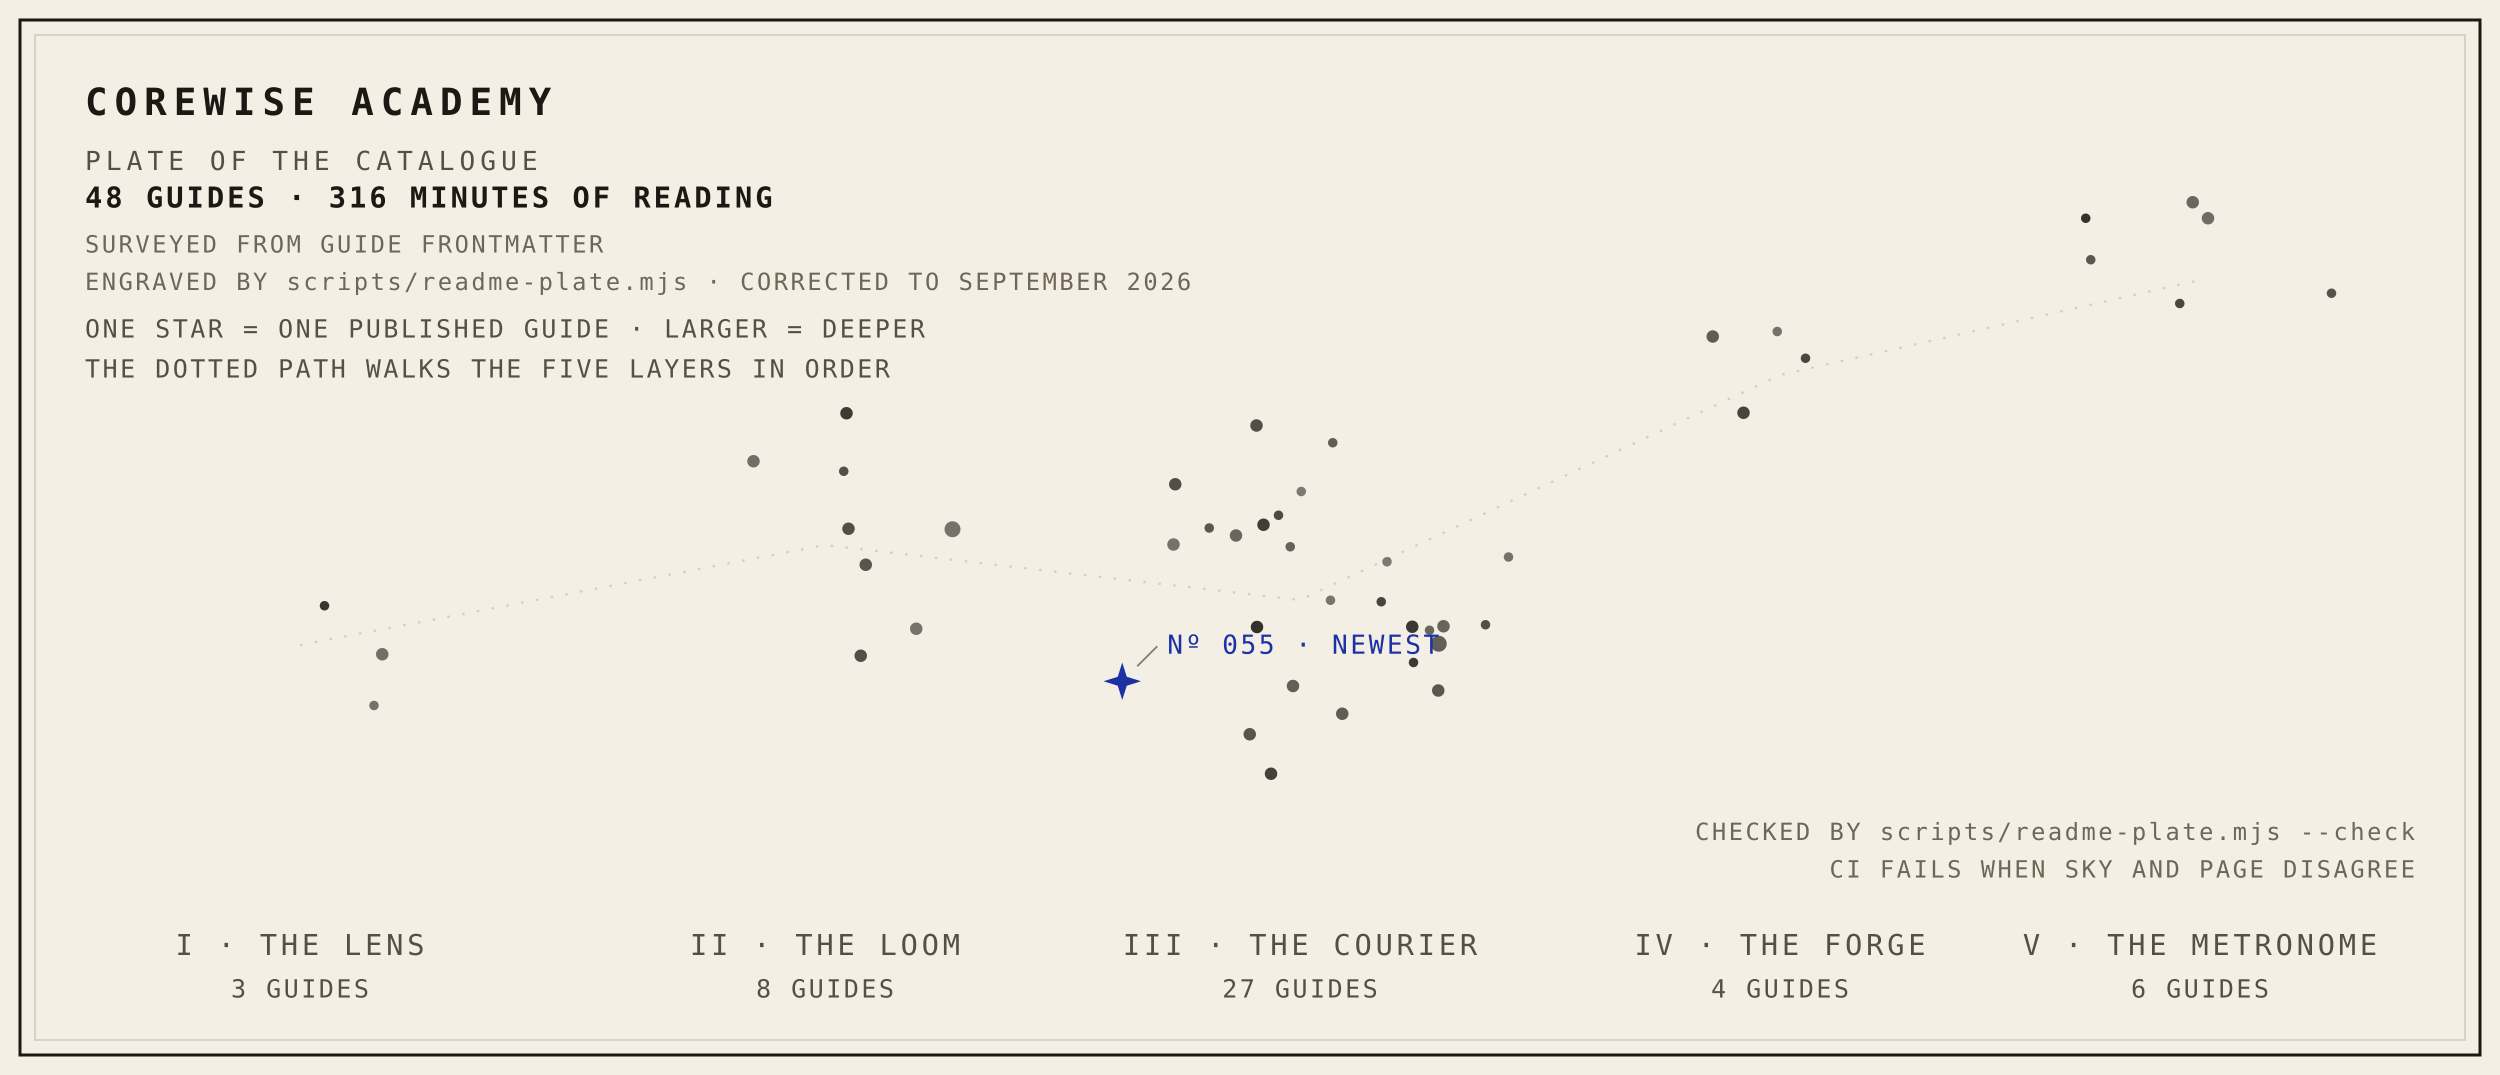
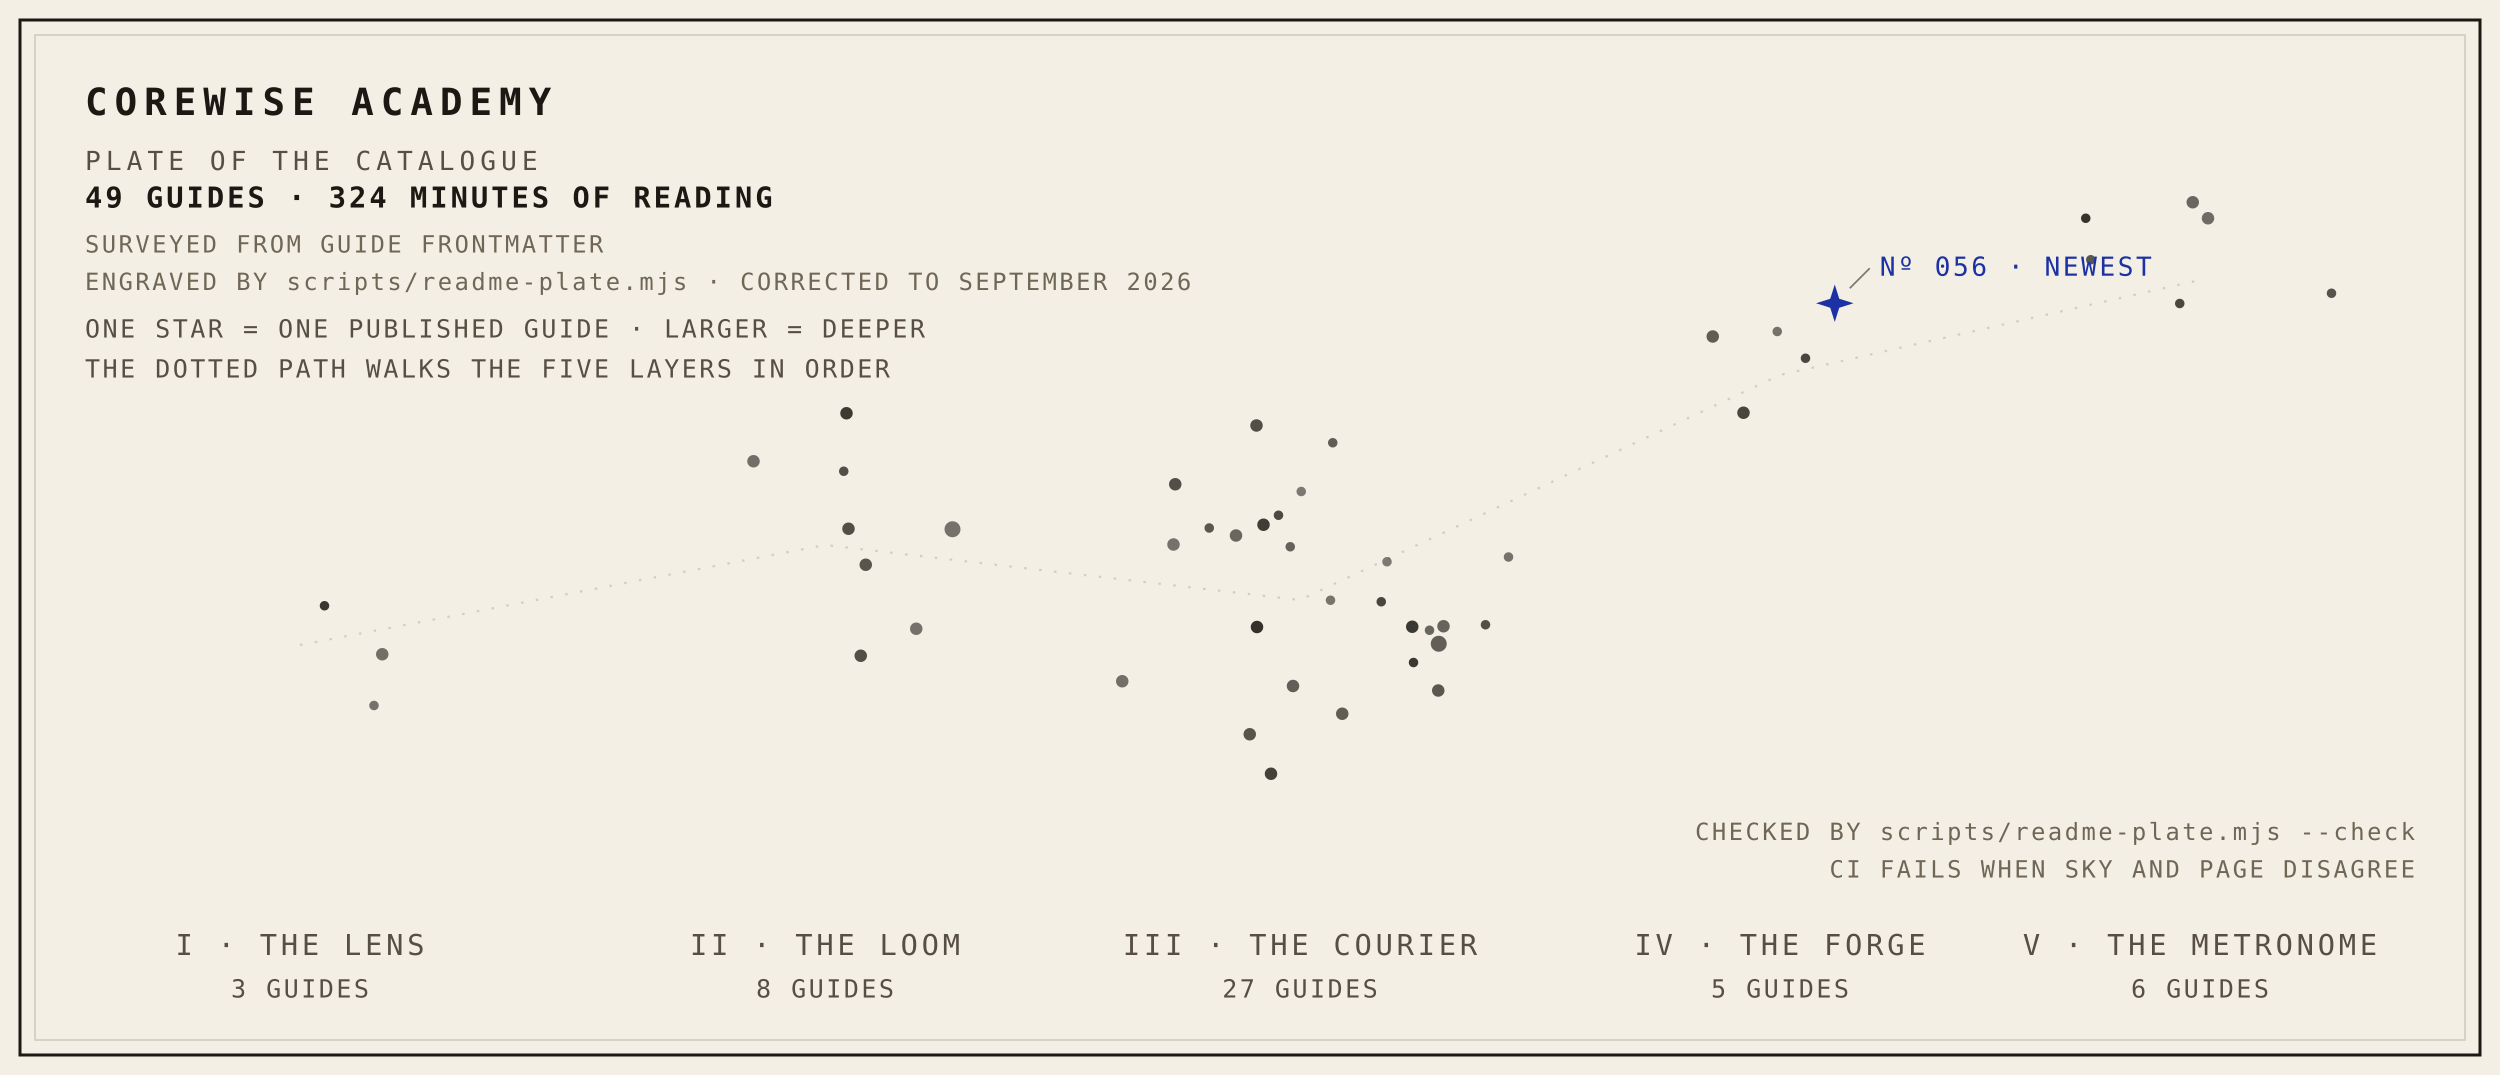
- <svg xmlns="http://www.w3.org/2000/svg" viewBox="0 0 1000 430" role="img" aria-label="Chart of the CoreWise Academy catalogue: 48 published guides as stars in five constellations, one per curriculum layer.">
+ <svg xmlns="http://www.w3.org/2000/svg" viewBox="0 0 1000 430" role="img" aria-label="Chart of the CoreWise Academy catalogue: 49 published guides as stars in five constellations, one per curriculum layer.">
  <g font-family="ui-monospace, 'IBM Plex Mono', SFMono-Regular, Menlo, monospace">
    <rect x="0" y="0" width="1000" height="430" fill="#f3efe4" />
    <rect x="8" y="8" width="984" height="414" fill="none" stroke="#1c1914" stroke-width="1.2" />
    <rect x="14" y="14" width="972" height="402" fill="none" stroke="#1c1914" stroke-opacity="0.16" stroke-width="0.7" />
    <path d="M 120 258 L 330 218 L 520 240 L 712 150 L 880 112" fill="none" stroke="#1c1914" stroke-opacity="0.16" stroke-width="0.9" stroke-dasharray="1 5" />
    <circle cx="129.8" cy="242.3" r="1.9" fill="#1c1914" fill-opacity="0.86" />
    <circle cx="149.6" cy="282.2" r="1.9" fill="#1c1914" fill-opacity="0.58" />
    <circle cx="152.9" cy="261.7" r="2.5" fill="#1c1914" fill-opacity="0.6" />
    <text x="120" y="382" text-anchor="middle" font-size="11.5" letter-spacing="1.5" fill="#574f43">I · THE LENS</text>
    <text x="120" y="399" text-anchor="middle" font-size="10" letter-spacing="1" fill="#574f43">3 GUIDES</text>
    <circle cx="337.5" cy="188.5" r="1.9" fill="#1c1914" fill-opacity="0.75" />
    <circle cx="381" cy="211.7" r="3.2" fill="#1c1914" fill-opacity="0.58" />
    <circle cx="301.4" cy="184.5" r="2.5" fill="#1c1914" fill-opacity="0.6" />
    <circle cx="338.6" cy="165.3" r="2.5" fill="#1c1914" fill-opacity="0.84" />
    <circle cx="344.3" cy="262.3" r="2.5" fill="#1c1914" fill-opacity="0.75" />
    <circle cx="366.5" cy="251.5" r="2.5" fill="#1c1914" fill-opacity="0.58" />
    <circle cx="346.3" cy="225.9" r="2.5" fill="#1c1914" fill-opacity="0.72" />
    <circle cx="339.4" cy="211.5" r="2.5" fill="#1c1914" fill-opacity="0.75" />
    <text x="330" y="382" text-anchor="middle" font-size="11.5" letter-spacing="1.5" fill="#574f43">II · THE LOOM</text>
    <text x="330" y="399" text-anchor="middle" font-size="10" letter-spacing="1" fill="#574f43">8 GUIDES</text>
    <circle cx="575.3" cy="276.2" r="2.5" fill="#1c1914" fill-opacity="0.71" />
    <circle cx="469.4" cy="217.8" r="2.5" fill="#1c1914" fill-opacity="0.58" />
    <circle cx="564.9" cy="250.7" r="2.5" fill="#1c1914" fill-opacity="0.85" />
    <circle cx="516.1" cy="218.7" r="1.9" fill="#1c1914" fill-opacity="0.66" />
-     <path d="M12 0 L14.88 9.12 L24 12 L14.88 14.88 L12 24 L9.12 14.88 L0 12 L9.12 9.12 Z" transform="translate(441.40 265.00) scale(0.625)" fill="#1c31a4" />
+     <circle cx="448.9" cy="272.5" r="2.5" fill="#1c1914" fill-opacity="0.6" />
    <circle cx="536.9" cy="285.5" r="2.5" fill="#1c1914" fill-opacity="0.68" />
    <circle cx="552.5" cy="240.7" r="1.9" fill="#1c1914" fill-opacity="0.79" />
    <circle cx="505.4" cy="209.9" r="2.5" fill="#1c1914" fill-opacity="0.83" />
    <circle cx="517.2" cy="274.4" r="2.5" fill="#1c1914" fill-opacity="0.67" />
    <circle cx="483.7" cy="211.2" r="1.9" fill="#1c1914" fill-opacity="0.71" />
    <circle cx="533.1" cy="177.1" r="1.9" fill="#1c1914" fill-opacity="0.68" />
    <circle cx="571.8" cy="252.1" r="1.9" fill="#1c1914" fill-opacity="0.64" />
    <circle cx="494.4" cy="214.2" r="2.5" fill="#1c1914" fill-opacity="0.64" />
    <circle cx="520.5" cy="196.6" r="1.9" fill="#1c1914" fill-opacity="0.55" />
    <circle cx="575.5" cy="257.5" r="3.2" fill="#1c1914" fill-opacity="0.67" />
    <circle cx="532.2" cy="240.1" r="1.9" fill="#1c1914" fill-opacity="0.57" />
    <circle cx="470.1" cy="193.7" r="2.5" fill="#1c1914" fill-opacity="0.75" />
    <circle cx="502.6" cy="170.2" r="2.5" fill="#1c1914" fill-opacity="0.75" />
    <circle cx="499.9" cy="293.7" r="2.5" fill="#1c1914" fill-opacity="0.72" />
    <circle cx="508.4" cy="309.5" r="2.5" fill="#1c1914" fill-opacity="0.81" />
    <circle cx="511.4" cy="206.1" r="1.9" fill="#1c1914" fill-opacity="0.77" />
    <circle cx="603.4" cy="222.8" r="1.9" fill="#1c1914" fill-opacity="0.58" />
    <circle cx="502.8" cy="250.8" r="2.5" fill="#1c1914" fill-opacity="0.89" />
    <circle cx="577.4" cy="250.5" r="2.5" fill="#1c1914" fill-opacity="0.65" />
    <circle cx="565.4" cy="265" r="1.9" fill="#1c1914" fill-opacity="0.85" />
    <circle cx="594.2" cy="249.9" r="1.9" fill="#1c1914" fill-opacity="0.74" />
    <circle cx="554.8" cy="224.7" r="1.9" fill="#1c1914" fill-opacity="0.55" />
    <text x="520" y="382" text-anchor="middle" font-size="11.5" letter-spacing="1.5" fill="#574f43">III · THE COURIER</text>
    <text x="520" y="399" text-anchor="middle" font-size="10" letter-spacing="1" fill="#574f43">27 GUIDES</text>
    <circle cx="710.9" cy="132.6" r="1.9" fill="#1c1914" fill-opacity="0.58" />
    <circle cx="722.2" cy="143.3" r="1.9" fill="#1c1914" fill-opacity="0.78" />
    <circle cx="697.4" cy="165.1" r="2.5" fill="#1c1914" fill-opacity="0.79" />
    <circle cx="685.1" cy="134.6" r="2.5" fill="#1c1914" fill-opacity="0.68" />
+     <path d="M12 0 L14.88 9.12 L24 12 L14.88 14.88 L12 24 L9.12 14.88 L0 12 L9.12 9.12 Z" transform="translate(726.40 113.80) scale(0.625)" fill="#1c31a4" />
    <text x="712" y="382" text-anchor="middle" font-size="11.5" letter-spacing="1.5" fill="#574f43">IV · THE FORGE</text>
-     <text x="712" y="399" text-anchor="middle" font-size="10" letter-spacing="1" fill="#574f43">4 GUIDES</text>
+     <text x="712" y="399" text-anchor="middle" font-size="10" letter-spacing="1" fill="#574f43">5 GUIDES</text>
    <circle cx="871.9" cy="121.4" r="1.9" fill="#1c1914" fill-opacity="0.78" />
    <circle cx="883.2" cy="87.3" r="2.5" fill="#1c1914" fill-opacity="0.61" />
    <circle cx="836.3" cy="103.9" r="1.9" fill="#1c1914" fill-opacity="0.71" />
    <circle cx="877.1" cy="80.9" r="2.5" fill="#1c1914" fill-opacity="0.63" />
    <circle cx="932.6" cy="117.3" r="1.9" fill="#1c1914" fill-opacity="0.73" />
    <circle cx="834.3" cy="87.3" r="1.9" fill="#1c1914" fill-opacity="0.88" />
    <text x="880" y="382" text-anchor="middle" font-size="11.5" letter-spacing="1.5" fill="#574f43">V · THE METRONOME</text>
    <text x="880" y="399" text-anchor="middle" font-size="10" letter-spacing="1" fill="#574f43">6 GUIDES</text>
-     <path d="M 454.9 266.5 L 462.9 258.5" stroke="#1c1914" stroke-opacity="0.55" stroke-width="0.7" fill="none" />
-     <text x="466.9" y="261.5" font-size="10.5" letter-spacing="1" fill="#1c31a4">Nº 055 · NEWEST</text>
+     <path d="M 739.9 115.3 L 747.9 107.3" stroke="#1c1914" stroke-opacity="0.55" stroke-width="0.7" fill="none" />
+     <text x="751.9" y="110.3" font-size="10.5" letter-spacing="1" fill="#1c31a4">Nº 056 · NEWEST</text>
    <text x="34" y="46" font-size="15" letter-spacing="2.8" fill="#1c1914" font-weight="600">COREWISE ACADEMY</text>
    <text x="34" y="68" font-size="10.5" letter-spacing="2" fill="#574f43" font-weight="400">PLATE OF THE CATALOGUE</text>
-     <text x="34" y="83" font-size="11.5" letter-spacing="1.2" fill="#1c1914" font-weight="600">48 GUIDES · 316 MINUTES OF READING</text>
+     <text x="34" y="83" font-size="11.5" letter-spacing="1.2" fill="#1c1914" font-weight="600">49 GUIDES · 324 MINUTES OF READING</text>
    <text x="34" y="101" font-size="9.5" letter-spacing="1" fill="#6f6656" font-weight="400">SURVEYED FROM GUIDE FRONTMATTER</text>
    <text x="34" y="116" font-size="9.5" letter-spacing="1" fill="#6f6656" font-weight="400">ENGRAVED BY scripts/readme-plate.mjs · CORRECTED TO SEPTEMBER 2026</text>
    <text x="34" y="135" font-size="10" letter-spacing="1" fill="#574f43">ONE STAR = ONE PUBLISHED GUIDE · LARGER = DEEPER</text>
    <text x="34" y="151" font-size="10" letter-spacing="1" fill="#574f43">THE DOTTED PATH WALKS THE FIVE LAYERS IN ORDER</text>
    <text x="966" y="336" text-anchor="end" font-size="9.5" letter-spacing="1" fill="#6f6656">CHECKED BY scripts/readme-plate.mjs --check</text>
    <text x="966" y="351" text-anchor="end" font-size="9.5" letter-spacing="1" fill="#6f6656">CI FAILS WHEN SKY AND PAGE DISAGREE</text>
  </g>
</svg>
